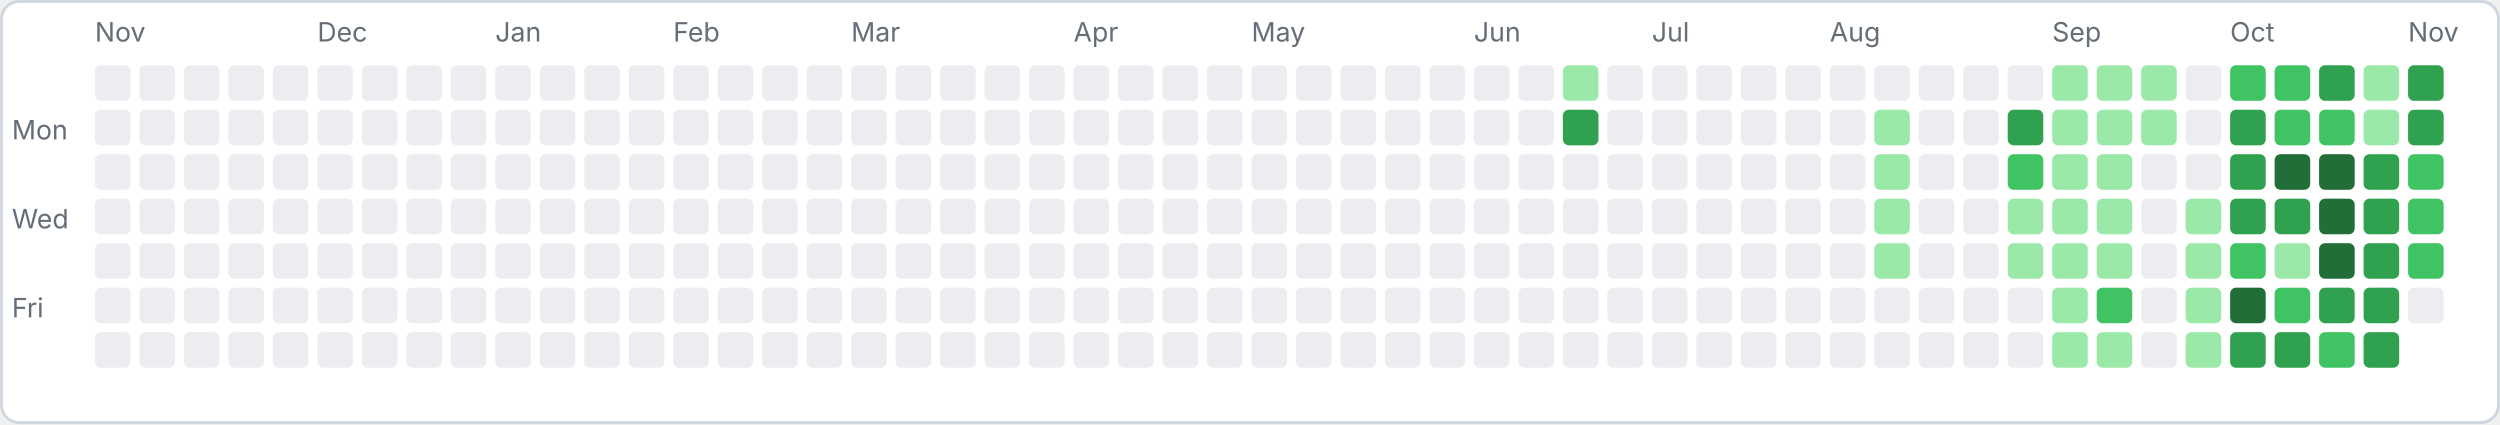
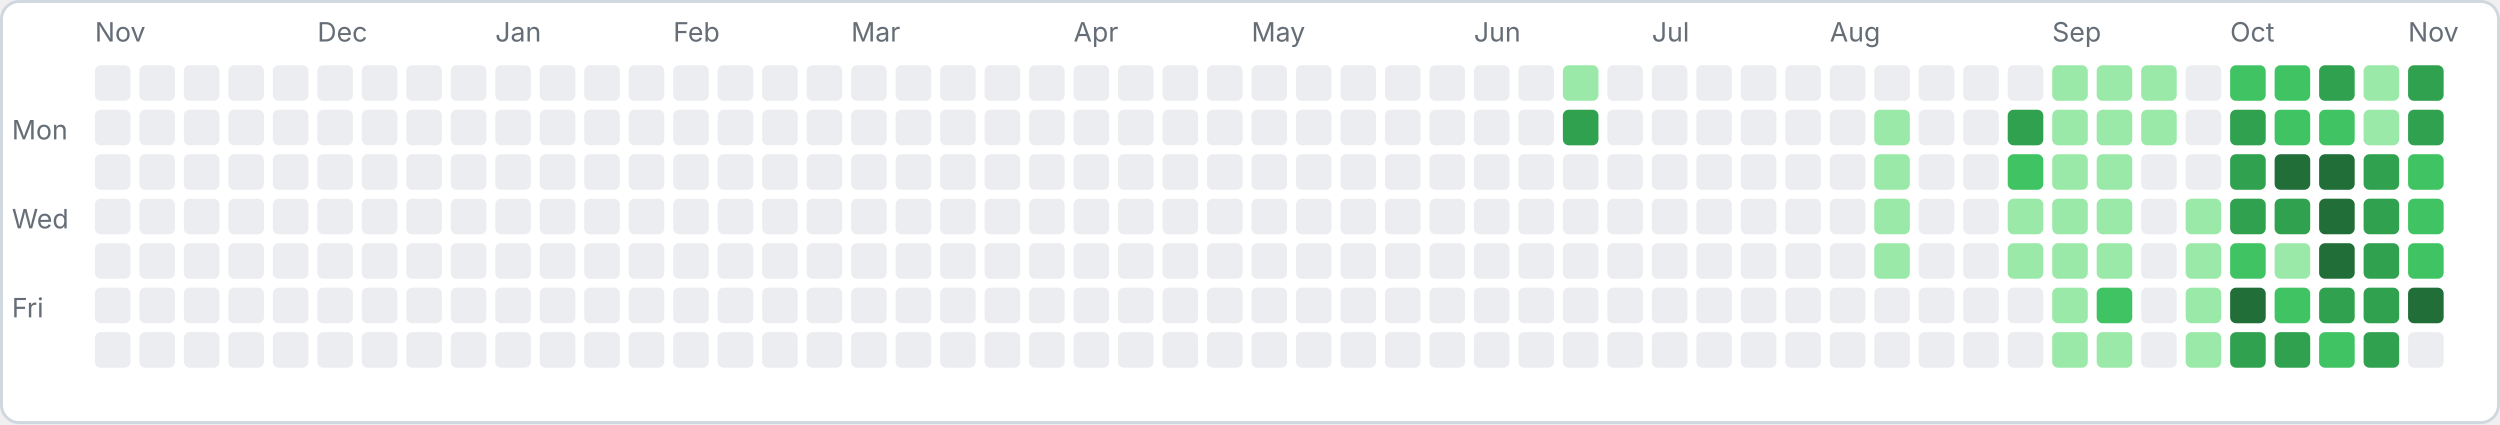
<svg xmlns="http://www.w3.org/2000/svg" width="843" height="143" viewBox="0 0 843 143">
  <rect x="0.5" y="0.5" width="842" height="142" rx="6" fill="#ffffff" stroke="#d0d7de" />
  <text x="4" y="47" font-family="-apple-system,sans-serif" font-size="9" fill="#656d76">Mon</text>
  <text x="4" y="77" font-family="-apple-system,sans-serif" font-size="9" fill="#656d76">Wed</text>
  <text x="4" y="107" font-family="-apple-system,sans-serif" font-size="9" fill="#656d76">Fri</text>
  <rect x="32" y="22" width="12" height="12" rx="2" fill="#ebedf0" />
  <rect x="32" y="37" width="12" height="12" rx="2" fill="#ebedf0" />
  <rect x="32" y="52" width="12" height="12" rx="2" fill="#ebedf0" />
  <rect x="32" y="67" width="12" height="12" rx="2" fill="#ebedf0" />
  <rect x="32" y="82" width="12" height="12" rx="2" fill="#ebedf0" />
  <rect x="32" y="97" width="12" height="12" rx="2" fill="#ebedf0" />
  <rect x="32" y="112" width="12" height="12" rx="2" fill="#ebedf0" />
  <text x="32" y="14" font-family="-apple-system,sans-serif" font-size="9" fill="#656d76">Nov</text>
  <rect x="47" y="22" width="12" height="12" rx="2" fill="#ebedf0" />
  <rect x="47" y="37" width="12" height="12" rx="2" fill="#ebedf0" />
  <rect x="47" y="52" width="12" height="12" rx="2" fill="#ebedf0" />
  <rect x="47" y="67" width="12" height="12" rx="2" fill="#ebedf0" />
  <rect x="47" y="82" width="12" height="12" rx="2" fill="#ebedf0" />
  <rect x="47" y="97" width="12" height="12" rx="2" fill="#ebedf0" />
  <rect x="47" y="112" width="12" height="12" rx="2" fill="#ebedf0" />
  <rect x="62" y="22" width="12" height="12" rx="2" fill="#ebedf0" />
  <rect x="62" y="37" width="12" height="12" rx="2" fill="#ebedf0" />
  <rect x="62" y="52" width="12" height="12" rx="2" fill="#ebedf0" />
  <rect x="62" y="67" width="12" height="12" rx="2" fill="#ebedf0" />
  <rect x="62" y="82" width="12" height="12" rx="2" fill="#ebedf0" />
  <rect x="62" y="97" width="12" height="12" rx="2" fill="#ebedf0" />
  <rect x="62" y="112" width="12" height="12" rx="2" fill="#ebedf0" />
  <rect x="77" y="22" width="12" height="12" rx="2" fill="#ebedf0" />
  <rect x="77" y="37" width="12" height="12" rx="2" fill="#ebedf0" />
  <rect x="77" y="52" width="12" height="12" rx="2" fill="#ebedf0" />
  <rect x="77" y="67" width="12" height="12" rx="2" fill="#ebedf0" />
  <rect x="77" y="82" width="12" height="12" rx="2" fill="#ebedf0" />
  <rect x="77" y="97" width="12" height="12" rx="2" fill="#ebedf0" />
  <rect x="77" y="112" width="12" height="12" rx="2" fill="#ebedf0" />
  <rect x="92" y="22" width="12" height="12" rx="2" fill="#ebedf0" />
  <rect x="92" y="37" width="12" height="12" rx="2" fill="#ebedf0" />
  <rect x="92" y="52" width="12" height="12" rx="2" fill="#ebedf0" />
  <rect x="92" y="67" width="12" height="12" rx="2" fill="#ebedf0" />
  <rect x="92" y="82" width="12" height="12" rx="2" fill="#ebedf0" />
  <rect x="92" y="97" width="12" height="12" rx="2" fill="#ebedf0" />
  <rect x="92" y="112" width="12" height="12" rx="2" fill="#ebedf0" />
  <rect x="107" y="22" width="12" height="12" rx="2" fill="#ebedf0" />
  <rect x="107" y="37" width="12" height="12" rx="2" fill="#ebedf0" />
  <rect x="107" y="52" width="12" height="12" rx="2" fill="#ebedf0" />
  <rect x="107" y="67" width="12" height="12" rx="2" fill="#ebedf0" />
  <rect x="107" y="82" width="12" height="12" rx="2" fill="#ebedf0" />
  <rect x="107" y="97" width="12" height="12" rx="2" fill="#ebedf0" />
  <rect x="107" y="112" width="12" height="12" rx="2" fill="#ebedf0" />
  <text x="107" y="14" font-family="-apple-system,sans-serif" font-size="9" fill="#656d76">Dec</text>
  <rect x="122" y="22" width="12" height="12" rx="2" fill="#ebedf0" />
  <rect x="122" y="37" width="12" height="12" rx="2" fill="#ebedf0" />
  <rect x="122" y="52" width="12" height="12" rx="2" fill="#ebedf0" />
  <rect x="122" y="67" width="12" height="12" rx="2" fill="#ebedf0" />
  <rect x="122" y="82" width="12" height="12" rx="2" fill="#ebedf0" />
  <rect x="122" y="97" width="12" height="12" rx="2" fill="#ebedf0" />
  <rect x="122" y="112" width="12" height="12" rx="2" fill="#ebedf0" />
  <rect x="137" y="22" width="12" height="12" rx="2" fill="#ebedf0" />
  <rect x="137" y="37" width="12" height="12" rx="2" fill="#ebedf0" />
  <rect x="137" y="52" width="12" height="12" rx="2" fill="#ebedf0" />
  <rect x="137" y="67" width="12" height="12" rx="2" fill="#ebedf0" />
  <rect x="137" y="82" width="12" height="12" rx="2" fill="#ebedf0" />
  <rect x="137" y="97" width="12" height="12" rx="2" fill="#ebedf0" />
  <rect x="137" y="112" width="12" height="12" rx="2" fill="#ebedf0" />
  <rect x="152" y="22" width="12" height="12" rx="2" fill="#ebedf0" />
  <rect x="152" y="37" width="12" height="12" rx="2" fill="#ebedf0" />
  <rect x="152" y="52" width="12" height="12" rx="2" fill="#ebedf0" />
  <rect x="152" y="67" width="12" height="12" rx="2" fill="#ebedf0" />
  <rect x="152" y="82" width="12" height="12" rx="2" fill="#ebedf0" />
  <rect x="152" y="97" width="12" height="12" rx="2" fill="#ebedf0" />
  <rect x="152" y="112" width="12" height="12" rx="2" fill="#ebedf0" />
  <rect x="167" y="22" width="12" height="12" rx="2" fill="#ebedf0" />
  <rect x="167" y="37" width="12" height="12" rx="2" fill="#ebedf0" />
  <rect x="167" y="52" width="12" height="12" rx="2" fill="#ebedf0" />
  <rect x="167" y="67" width="12" height="12" rx="2" fill="#ebedf0" />
  <rect x="167" y="82" width="12" height="12" rx="2" fill="#ebedf0" />
  <rect x="167" y="97" width="12" height="12" rx="2" fill="#ebedf0" />
  <rect x="167" y="112" width="12" height="12" rx="2" fill="#ebedf0" />
  <text x="167" y="14" font-family="-apple-system,sans-serif" font-size="9" fill="#656d76">Jan</text>
  <rect x="182" y="22" width="12" height="12" rx="2" fill="#ebedf0" />
  <rect x="182" y="37" width="12" height="12" rx="2" fill="#ebedf0" />
  <rect x="182" y="52" width="12" height="12" rx="2" fill="#ebedf0" />
  <rect x="182" y="67" width="12" height="12" rx="2" fill="#ebedf0" />
  <rect x="182" y="82" width="12" height="12" rx="2" fill="#ebedf0" />
  <rect x="182" y="97" width="12" height="12" rx="2" fill="#ebedf0" />
  <rect x="182" y="112" width="12" height="12" rx="2" fill="#ebedf0" />
  <rect x="197" y="22" width="12" height="12" rx="2" fill="#ebedf0" />
  <rect x="197" y="37" width="12" height="12" rx="2" fill="#ebedf0" />
  <rect x="197" y="52" width="12" height="12" rx="2" fill="#ebedf0" />
  <rect x="197" y="67" width="12" height="12" rx="2" fill="#ebedf0" />
  <rect x="197" y="82" width="12" height="12" rx="2" fill="#ebedf0" />
  <rect x="197" y="97" width="12" height="12" rx="2" fill="#ebedf0" />
  <rect x="197" y="112" width="12" height="12" rx="2" fill="#ebedf0" />
  <rect x="212" y="22" width="12" height="12" rx="2" fill="#ebedf0" />
  <rect x="212" y="37" width="12" height="12" rx="2" fill="#ebedf0" />
  <rect x="212" y="52" width="12" height="12" rx="2" fill="#ebedf0" />
  <rect x="212" y="67" width="12" height="12" rx="2" fill="#ebedf0" />
  <rect x="212" y="82" width="12" height="12" rx="2" fill="#ebedf0" />
  <rect x="212" y="97" width="12" height="12" rx="2" fill="#ebedf0" />
  <rect x="212" y="112" width="12" height="12" rx="2" fill="#ebedf0" />
  <rect x="227" y="22" width="12" height="12" rx="2" fill="#ebedf0" />
  <rect x="227" y="37" width="12" height="12" rx="2" fill="#ebedf0" />
  <rect x="227" y="52" width="12" height="12" rx="2" fill="#ebedf0" />
  <rect x="227" y="67" width="12" height="12" rx="2" fill="#ebedf0" />
  <rect x="227" y="82" width="12" height="12" rx="2" fill="#ebedf0" />
  <rect x="227" y="97" width="12" height="12" rx="2" fill="#ebedf0" />
  <rect x="227" y="112" width="12" height="12" rx="2" fill="#ebedf0" />
  <text x="227" y="14" font-family="-apple-system,sans-serif" font-size="9" fill="#656d76">Feb</text>
  <rect x="242" y="22" width="12" height="12" rx="2" fill="#ebedf0" />
  <rect x="242" y="37" width="12" height="12" rx="2" fill="#ebedf0" />
  <rect x="242" y="52" width="12" height="12" rx="2" fill="#ebedf0" />
  <rect x="242" y="67" width="12" height="12" rx="2" fill="#ebedf0" />
  <rect x="242" y="82" width="12" height="12" rx="2" fill="#ebedf0" />
  <rect x="242" y="97" width="12" height="12" rx="2" fill="#ebedf0" />
  <rect x="242" y="112" width="12" height="12" rx="2" fill="#ebedf0" />
  <rect x="257" y="22" width="12" height="12" rx="2" fill="#ebedf0" />
  <rect x="257" y="37" width="12" height="12" rx="2" fill="#ebedf0" />
  <rect x="257" y="52" width="12" height="12" rx="2" fill="#ebedf0" />
  <rect x="257" y="67" width="12" height="12" rx="2" fill="#ebedf0" />
  <rect x="257" y="82" width="12" height="12" rx="2" fill="#ebedf0" />
  <rect x="257" y="97" width="12" height="12" rx="2" fill="#ebedf0" />
  <rect x="257" y="112" width="12" height="12" rx="2" fill="#ebedf0" />
  <rect x="272" y="22" width="12" height="12" rx="2" fill="#ebedf0" />
  <rect x="272" y="37" width="12" height="12" rx="2" fill="#ebedf0" />
  <rect x="272" y="52" width="12" height="12" rx="2" fill="#ebedf0" />
  <rect x="272" y="67" width="12" height="12" rx="2" fill="#ebedf0" />
  <rect x="272" y="82" width="12" height="12" rx="2" fill="#ebedf0" />
  <rect x="272" y="97" width="12" height="12" rx="2" fill="#ebedf0" />
  <rect x="272" y="112" width="12" height="12" rx="2" fill="#ebedf0" />
  <rect x="287" y="22" width="12" height="12" rx="2" fill="#ebedf0" />
  <rect x="287" y="37" width="12" height="12" rx="2" fill="#ebedf0" />
  <rect x="287" y="52" width="12" height="12" rx="2" fill="#ebedf0" />
  <rect x="287" y="67" width="12" height="12" rx="2" fill="#ebedf0" />
  <rect x="287" y="82" width="12" height="12" rx="2" fill="#ebedf0" />
  <rect x="287" y="97" width="12" height="12" rx="2" fill="#ebedf0" />
  <rect x="287" y="112" width="12" height="12" rx="2" fill="#ebedf0" />
  <text x="287" y="14" font-family="-apple-system,sans-serif" font-size="9" fill="#656d76">Mar</text>
  <rect x="302" y="22" width="12" height="12" rx="2" fill="#ebedf0" />
  <rect x="302" y="37" width="12" height="12" rx="2" fill="#ebedf0" />
  <rect x="302" y="52" width="12" height="12" rx="2" fill="#ebedf0" />
  <rect x="302" y="67" width="12" height="12" rx="2" fill="#ebedf0" />
  <rect x="302" y="82" width="12" height="12" rx="2" fill="#ebedf0" />
  <rect x="302" y="97" width="12" height="12" rx="2" fill="#ebedf0" />
  <rect x="302" y="112" width="12" height="12" rx="2" fill="#ebedf0" />
  <rect x="317" y="22" width="12" height="12" rx="2" fill="#ebedf0" />
  <rect x="317" y="37" width="12" height="12" rx="2" fill="#ebedf0" />
  <rect x="317" y="52" width="12" height="12" rx="2" fill="#ebedf0" />
  <rect x="317" y="67" width="12" height="12" rx="2" fill="#ebedf0" />
  <rect x="317" y="82" width="12" height="12" rx="2" fill="#ebedf0" />
  <rect x="317" y="97" width="12" height="12" rx="2" fill="#ebedf0" />
  <rect x="317" y="112" width="12" height="12" rx="2" fill="#ebedf0" />
  <rect x="332" y="22" width="12" height="12" rx="2" fill="#ebedf0" />
  <rect x="332" y="37" width="12" height="12" rx="2" fill="#ebedf0" />
  <rect x="332" y="52" width="12" height="12" rx="2" fill="#ebedf0" />
  <rect x="332" y="67" width="12" height="12" rx="2" fill="#ebedf0" />
  <rect x="332" y="82" width="12" height="12" rx="2" fill="#ebedf0" />
  <rect x="332" y="97" width="12" height="12" rx="2" fill="#ebedf0" />
  <rect x="332" y="112" width="12" height="12" rx="2" fill="#ebedf0" />
  <rect x="347" y="22" width="12" height="12" rx="2" fill="#ebedf0" />
  <rect x="347" y="37" width="12" height="12" rx="2" fill="#ebedf0" />
  <rect x="347" y="52" width="12" height="12" rx="2" fill="#ebedf0" />
  <rect x="347" y="67" width="12" height="12" rx="2" fill="#ebedf0" />
  <rect x="347" y="82" width="12" height="12" rx="2" fill="#ebedf0" />
  <rect x="347" y="97" width="12" height="12" rx="2" fill="#ebedf0" />
  <rect x="347" y="112" width="12" height="12" rx="2" fill="#ebedf0" />
  <rect x="362" y="22" width="12" height="12" rx="2" fill="#ebedf0" />
  <rect x="362" y="37" width="12" height="12" rx="2" fill="#ebedf0" />
  <rect x="362" y="52" width="12" height="12" rx="2" fill="#ebedf0" />
  <rect x="362" y="67" width="12" height="12" rx="2" fill="#ebedf0" />
  <rect x="362" y="82" width="12" height="12" rx="2" fill="#ebedf0" />
  <rect x="362" y="97" width="12" height="12" rx="2" fill="#ebedf0" />
  <rect x="362" y="112" width="12" height="12" rx="2" fill="#ebedf0" />
  <text x="362" y="14" font-family="-apple-system,sans-serif" font-size="9" fill="#656d76">Apr</text>
  <rect x="377" y="22" width="12" height="12" rx="2" fill="#ebedf0" />
  <rect x="377" y="37" width="12" height="12" rx="2" fill="#ebedf0" />
  <rect x="377" y="52" width="12" height="12" rx="2" fill="#ebedf0" />
  <rect x="377" y="67" width="12" height="12" rx="2" fill="#ebedf0" />
  <rect x="377" y="82" width="12" height="12" rx="2" fill="#ebedf0" />
  <rect x="377" y="97" width="12" height="12" rx="2" fill="#ebedf0" />
  <rect x="377" y="112" width="12" height="12" rx="2" fill="#ebedf0" />
  <rect x="392" y="22" width="12" height="12" rx="2" fill="#ebedf0" />
  <rect x="392" y="37" width="12" height="12" rx="2" fill="#ebedf0" />
  <rect x="392" y="52" width="12" height="12" rx="2" fill="#ebedf0" />
  <rect x="392" y="67" width="12" height="12" rx="2" fill="#ebedf0" />
  <rect x="392" y="82" width="12" height="12" rx="2" fill="#ebedf0" />
  <rect x="392" y="97" width="12" height="12" rx="2" fill="#ebedf0" />
  <rect x="392" y="112" width="12" height="12" rx="2" fill="#ebedf0" />
  <rect x="407" y="22" width="12" height="12" rx="2" fill="#ebedf0" />
  <rect x="407" y="37" width="12" height="12" rx="2" fill="#ebedf0" />
  <rect x="407" y="52" width="12" height="12" rx="2" fill="#ebedf0" />
  <rect x="407" y="67" width="12" height="12" rx="2" fill="#ebedf0" />
  <rect x="407" y="82" width="12" height="12" rx="2" fill="#ebedf0" />
  <rect x="407" y="97" width="12" height="12" rx="2" fill="#ebedf0" />
  <rect x="407" y="112" width="12" height="12" rx="2" fill="#ebedf0" />
  <rect x="422" y="22" width="12" height="12" rx="2" fill="#ebedf0" />
  <rect x="422" y="37" width="12" height="12" rx="2" fill="#ebedf0" />
  <rect x="422" y="52" width="12" height="12" rx="2" fill="#ebedf0" />
  <rect x="422" y="67" width="12" height="12" rx="2" fill="#ebedf0" />
  <rect x="422" y="82" width="12" height="12" rx="2" fill="#ebedf0" />
  <rect x="422" y="97" width="12" height="12" rx="2" fill="#ebedf0" />
  <rect x="422" y="112" width="12" height="12" rx="2" fill="#ebedf0" />
  <text x="422" y="14" font-family="-apple-system,sans-serif" font-size="9" fill="#656d76">May</text>
  <rect x="437" y="22" width="12" height="12" rx="2" fill="#ebedf0" />
  <rect x="437" y="37" width="12" height="12" rx="2" fill="#ebedf0" />
  <rect x="437" y="52" width="12" height="12" rx="2" fill="#ebedf0" />
  <rect x="437" y="67" width="12" height="12" rx="2" fill="#ebedf0" />
  <rect x="437" y="82" width="12" height="12" rx="2" fill="#ebedf0" />
  <rect x="437" y="97" width="12" height="12" rx="2" fill="#ebedf0" />
  <rect x="437" y="112" width="12" height="12" rx="2" fill="#ebedf0" />
  <rect x="452" y="22" width="12" height="12" rx="2" fill="#ebedf0" />
  <rect x="452" y="37" width="12" height="12" rx="2" fill="#ebedf0" />
  <rect x="452" y="52" width="12" height="12" rx="2" fill="#ebedf0" />
  <rect x="452" y="67" width="12" height="12" rx="2" fill="#ebedf0" />
  <rect x="452" y="82" width="12" height="12" rx="2" fill="#ebedf0" />
  <rect x="452" y="97" width="12" height="12" rx="2" fill="#ebedf0" />
  <rect x="452" y="112" width="12" height="12" rx="2" fill="#ebedf0" />
  <rect x="467" y="22" width="12" height="12" rx="2" fill="#ebedf0" />
  <rect x="467" y="37" width="12" height="12" rx="2" fill="#ebedf0" />
  <rect x="467" y="52" width="12" height="12" rx="2" fill="#ebedf0" />
  <rect x="467" y="67" width="12" height="12" rx="2" fill="#ebedf0" />
  <rect x="467" y="82" width="12" height="12" rx="2" fill="#ebedf0" />
  <rect x="467" y="97" width="12" height="12" rx="2" fill="#ebedf0" />
  <rect x="467" y="112" width="12" height="12" rx="2" fill="#ebedf0" />
  <rect x="482" y="22" width="12" height="12" rx="2" fill="#ebedf0" />
  <rect x="482" y="37" width="12" height="12" rx="2" fill="#ebedf0" />
  <rect x="482" y="52" width="12" height="12" rx="2" fill="#ebedf0" />
  <rect x="482" y="67" width="12" height="12" rx="2" fill="#ebedf0" />
  <rect x="482" y="82" width="12" height="12" rx="2" fill="#ebedf0" />
  <rect x="482" y="97" width="12" height="12" rx="2" fill="#ebedf0" />
  <rect x="482" y="112" width="12" height="12" rx="2" fill="#ebedf0" />
  <rect x="497" y="22" width="12" height="12" rx="2" fill="#ebedf0" />
  <rect x="497" y="37" width="12" height="12" rx="2" fill="#ebedf0" />
  <rect x="497" y="52" width="12" height="12" rx="2" fill="#ebedf0" />
  <rect x="497" y="67" width="12" height="12" rx="2" fill="#ebedf0" />
  <rect x="497" y="82" width="12" height="12" rx="2" fill="#ebedf0" />
  <rect x="497" y="97" width="12" height="12" rx="2" fill="#ebedf0" />
  <rect x="497" y="112" width="12" height="12" rx="2" fill="#ebedf0" />
  <text x="497" y="14" font-family="-apple-system,sans-serif" font-size="9" fill="#656d76">Jun</text>
  <rect x="512" y="22" width="12" height="12" rx="2" fill="#ebedf0" />
  <rect x="512" y="37" width="12" height="12" rx="2" fill="#ebedf0" />
  <rect x="512" y="52" width="12" height="12" rx="2" fill="#ebedf0" />
  <rect x="512" y="67" width="12" height="12" rx="2" fill="#ebedf0" />
  <rect x="512" y="82" width="12" height="12" rx="2" fill="#ebedf0" />
  <rect x="512" y="97" width="12" height="12" rx="2" fill="#ebedf0" />
  <rect x="512" y="112" width="12" height="12" rx="2" fill="#ebedf0" />
  <rect x="527" y="22" width="12" height="12" rx="2" fill="#9be9a8" />
  <rect x="527" y="37" width="12" height="12" rx="2" fill="#30a14e" />
  <rect x="527" y="52" width="12" height="12" rx="2" fill="#ebedf0" />
  <rect x="527" y="67" width="12" height="12" rx="2" fill="#ebedf0" />
  <rect x="527" y="82" width="12" height="12" rx="2" fill="#ebedf0" />
  <rect x="527" y="97" width="12" height="12" rx="2" fill="#ebedf0" />
  <rect x="527" y="112" width="12" height="12" rx="2" fill="#ebedf0" />
  <rect x="542" y="22" width="12" height="12" rx="2" fill="#ebedf0" />
  <rect x="542" y="37" width="12" height="12" rx="2" fill="#ebedf0" />
  <rect x="542" y="52" width="12" height="12" rx="2" fill="#ebedf0" />
  <rect x="542" y="67" width="12" height="12" rx="2" fill="#ebedf0" />
  <rect x="542" y="82" width="12" height="12" rx="2" fill="#ebedf0" />
  <rect x="542" y="97" width="12" height="12" rx="2" fill="#ebedf0" />
  <rect x="542" y="112" width="12" height="12" rx="2" fill="#ebedf0" />
  <rect x="557" y="22" width="12" height="12" rx="2" fill="#ebedf0" />
  <rect x="557" y="37" width="12" height="12" rx="2" fill="#ebedf0" />
  <rect x="557" y="52" width="12" height="12" rx="2" fill="#ebedf0" />
  <rect x="557" y="67" width="12" height="12" rx="2" fill="#ebedf0" />
  <rect x="557" y="82" width="12" height="12" rx="2" fill="#ebedf0" />
  <rect x="557" y="97" width="12" height="12" rx="2" fill="#ebedf0" />
  <rect x="557" y="112" width="12" height="12" rx="2" fill="#ebedf0" />
  <text x="557" y="14" font-family="-apple-system,sans-serif" font-size="9" fill="#656d76">Jul</text>
  <rect x="572" y="22" width="12" height="12" rx="2" fill="#ebedf0" />
  <rect x="572" y="37" width="12" height="12" rx="2" fill="#ebedf0" />
  <rect x="572" y="52" width="12" height="12" rx="2" fill="#ebedf0" />
  <rect x="572" y="67" width="12" height="12" rx="2" fill="#ebedf0" />
  <rect x="572" y="82" width="12" height="12" rx="2" fill="#ebedf0" />
  <rect x="572" y="97" width="12" height="12" rx="2" fill="#ebedf0" />
  <rect x="572" y="112" width="12" height="12" rx="2" fill="#ebedf0" />
  <rect x="587" y="22" width="12" height="12" rx="2" fill="#ebedf0" />
  <rect x="587" y="37" width="12" height="12" rx="2" fill="#ebedf0" />
  <rect x="587" y="52" width="12" height="12" rx="2" fill="#ebedf0" />
  <rect x="587" y="67" width="12" height="12" rx="2" fill="#ebedf0" />
  <rect x="587" y="82" width="12" height="12" rx="2" fill="#ebedf0" />
  <rect x="587" y="97" width="12" height="12" rx="2" fill="#ebedf0" />
  <rect x="587" y="112" width="12" height="12" rx="2" fill="#ebedf0" />
  <rect x="602" y="22" width="12" height="12" rx="2" fill="#ebedf0" />
  <rect x="602" y="37" width="12" height="12" rx="2" fill="#ebedf0" />
  <rect x="602" y="52" width="12" height="12" rx="2" fill="#ebedf0" />
  <rect x="602" y="67" width="12" height="12" rx="2" fill="#ebedf0" />
  <rect x="602" y="82" width="12" height="12" rx="2" fill="#ebedf0" />
  <rect x="602" y="97" width="12" height="12" rx="2" fill="#ebedf0" />
  <rect x="602" y="112" width="12" height="12" rx="2" fill="#ebedf0" />
  <rect x="617" y="22" width="12" height="12" rx="2" fill="#ebedf0" />
  <rect x="617" y="37" width="12" height="12" rx="2" fill="#ebedf0" />
  <rect x="617" y="52" width="12" height="12" rx="2" fill="#ebedf0" />
  <rect x="617" y="67" width="12" height="12" rx="2" fill="#ebedf0" />
  <rect x="617" y="82" width="12" height="12" rx="2" fill="#ebedf0" />
  <rect x="617" y="97" width="12" height="12" rx="2" fill="#ebedf0" />
  <rect x="617" y="112" width="12" height="12" rx="2" fill="#ebedf0" />
  <text x="617" y="14" font-family="-apple-system,sans-serif" font-size="9" fill="#656d76">Aug</text>
  <rect x="632" y="22" width="12" height="12" rx="2" fill="#ebedf0" />
  <rect x="632" y="37" width="12" height="12" rx="2" fill="#9be9a8" />
  <rect x="632" y="52" width="12" height="12" rx="2" fill="#9be9a8" />
  <rect x="632" y="67" width="12" height="12" rx="2" fill="#9be9a8" />
  <rect x="632" y="82" width="12" height="12" rx="2" fill="#9be9a8" />
  <rect x="632" y="97" width="12" height="12" rx="2" fill="#ebedf0" />
  <rect x="632" y="112" width="12" height="12" rx="2" fill="#ebedf0" />
  <rect x="647" y="22" width="12" height="12" rx="2" fill="#ebedf0" />
  <rect x="647" y="37" width="12" height="12" rx="2" fill="#ebedf0" />
  <rect x="647" y="52" width="12" height="12" rx="2" fill="#ebedf0" />
  <rect x="647" y="67" width="12" height="12" rx="2" fill="#ebedf0" />
  <rect x="647" y="82" width="12" height="12" rx="2" fill="#ebedf0" />
  <rect x="647" y="97" width="12" height="12" rx="2" fill="#ebedf0" />
  <rect x="647" y="112" width="12" height="12" rx="2" fill="#ebedf0" />
  <rect x="662" y="22" width="12" height="12" rx="2" fill="#ebedf0" />
  <rect x="662" y="37" width="12" height="12" rx="2" fill="#ebedf0" />
  <rect x="662" y="52" width="12" height="12" rx="2" fill="#ebedf0" />
  <rect x="662" y="67" width="12" height="12" rx="2" fill="#ebedf0" />
  <rect x="662" y="82" width="12" height="12" rx="2" fill="#ebedf0" />
  <rect x="662" y="97" width="12" height="12" rx="2" fill="#ebedf0" />
  <rect x="662" y="112" width="12" height="12" rx="2" fill="#ebedf0" />
  <rect x="677" y="22" width="12" height="12" rx="2" fill="#ebedf0" />
  <rect x="677" y="37" width="12" height="12" rx="2" fill="#30a14e" />
  <rect x="677" y="52" width="12" height="12" rx="2" fill="#40c463" />
  <rect x="677" y="67" width="12" height="12" rx="2" fill="#9be9a8" />
  <rect x="677" y="82" width="12" height="12" rx="2" fill="#9be9a8" />
  <rect x="677" y="97" width="12" height="12" rx="2" fill="#ebedf0" />
  <rect x="677" y="112" width="12" height="12" rx="2" fill="#ebedf0" />
  <rect x="692" y="22" width="12" height="12" rx="2" fill="#9be9a8" />
  <rect x="692" y="37" width="12" height="12" rx="2" fill="#9be9a8" />
  <rect x="692" y="52" width="12" height="12" rx="2" fill="#9be9a8" />
  <rect x="692" y="67" width="12" height="12" rx="2" fill="#9be9a8" />
  <rect x="692" y="82" width="12" height="12" rx="2" fill="#9be9a8" />
  <rect x="692" y="97" width="12" height="12" rx="2" fill="#9be9a8" />
  <rect x="692" y="112" width="12" height="12" rx="2" fill="#9be9a8" />
  <text x="692" y="14" font-family="-apple-system,sans-serif" font-size="9" fill="#656d76">Sep</text>
  <rect x="707" y="22" width="12" height="12" rx="2" fill="#9be9a8" />
  <rect x="707" y="37" width="12" height="12" rx="2" fill="#9be9a8" />
  <rect x="707" y="52" width="12" height="12" rx="2" fill="#9be9a8" />
  <rect x="707" y="67" width="12" height="12" rx="2" fill="#9be9a8" />
  <rect x="707" y="82" width="12" height="12" rx="2" fill="#9be9a8" />
  <rect x="707" y="97" width="12" height="12" rx="2" fill="#40c463" />
  <rect x="707" y="112" width="12" height="12" rx="2" fill="#9be9a8" />
  <rect x="722" y="22" width="12" height="12" rx="2" fill="#9be9a8" />
  <rect x="722" y="37" width="12" height="12" rx="2" fill="#9be9a8" />
  <rect x="722" y="52" width="12" height="12" rx="2" fill="#ebedf0" />
  <rect x="722" y="67" width="12" height="12" rx="2" fill="#ebedf0" />
  <rect x="722" y="82" width="12" height="12" rx="2" fill="#ebedf0" />
  <rect x="722" y="97" width="12" height="12" rx="2" fill="#ebedf0" />
  <rect x="722" y="112" width="12" height="12" rx="2" fill="#ebedf0" />
  <rect x="737" y="22" width="12" height="12" rx="2" fill="#ebedf0" />
  <rect x="737" y="37" width="12" height="12" rx="2" fill="#ebedf0" />
  <rect x="737" y="52" width="12" height="12" rx="2" fill="#ebedf0" />
  <rect x="737" y="67" width="12" height="12" rx="2" fill="#9be9a8" />
  <rect x="737" y="82" width="12" height="12" rx="2" fill="#9be9a8" />
  <rect x="737" y="97" width="12" height="12" rx="2" fill="#9be9a8" />
  <rect x="737" y="112" width="12" height="12" rx="2" fill="#9be9a8" />
  <rect x="752" y="22" width="12" height="12" rx="2" fill="#40c463" />
  <rect x="752" y="37" width="12" height="12" rx="2" fill="#30a14e" />
  <rect x="752" y="52" width="12" height="12" rx="2" fill="#30a14e" />
  <rect x="752" y="67" width="12" height="12" rx="2" fill="#30a14e" />
  <rect x="752" y="82" width="12" height="12" rx="2" fill="#40c463" />
  <rect x="752" y="97" width="12" height="12" rx="2" fill="#216e39" />
  <rect x="752" y="112" width="12" height="12" rx="2" fill="#30a14e" />
  <text x="752" y="14" font-family="-apple-system,sans-serif" font-size="9" fill="#656d76">Oct</text>
  <rect x="767" y="22" width="12" height="12" rx="2" fill="#40c463" />
  <rect x="767" y="37" width="12" height="12" rx="2" fill="#40c463" />
  <rect x="767" y="52" width="12" height="12" rx="2" fill="#216e39" />
  <rect x="767" y="67" width="12" height="12" rx="2" fill="#30a14e" />
  <rect x="767" y="82" width="12" height="12" rx="2" fill="#9be9a8" />
  <rect x="767" y="97" width="12" height="12" rx="2" fill="#40c463" />
  <rect x="767" y="112" width="12" height="12" rx="2" fill="#30a14e" />
  <rect x="782" y="22" width="12" height="12" rx="2" fill="#30a14e" />
  <rect x="782" y="37" width="12" height="12" rx="2" fill="#40c463" />
  <rect x="782" y="52" width="12" height="12" rx="2" fill="#216e39" />
  <rect x="782" y="67" width="12" height="12" rx="2" fill="#216e39" />
  <rect x="782" y="82" width="12" height="12" rx="2" fill="#216e39" />
  <rect x="782" y="97" width="12" height="12" rx="2" fill="#30a14e" />
  <rect x="782" y="112" width="12" height="12" rx="2" fill="#40c463" />
  <rect x="797" y="22" width="12" height="12" rx="2" fill="#9be9a8" />
  <rect x="797" y="37" width="12" height="12" rx="2" fill="#9be9a8" />
  <rect x="797" y="52" width="12" height="12" rx="2" fill="#30a14e" />
  <rect x="797" y="67" width="12" height="12" rx="2" fill="#30a14e" />
  <rect x="797" y="82" width="12" height="12" rx="2" fill="#30a14e" />
  <rect x="797" y="97" width="12" height="12" rx="2" fill="#30a14e" />
  <rect x="797" y="112" width="12" height="12" rx="2" fill="#30a14e" />
  <rect x="812" y="22" width="12" height="12" rx="2" fill="#30a14e" />
  <rect x="812" y="37" width="12" height="12" rx="2" fill="#30a14e" />
  <rect x="812" y="52" width="12" height="12" rx="2" fill="#40c463" />
  <rect x="812" y="67" width="12" height="12" rx="2" fill="#40c463" />
  <rect x="812" y="82" width="12" height="12" rx="2" fill="#40c463" />
-   <rect x="812" y="97" width="12" height="12" rx="2" fill="#ebedf0" />
+   <rect x="812" y="97" width="12" height="12" rx="2" fill="#216e39" />
+   <rect x="812" y="112" width="12" height="12" rx="2" fill="#ebedf0" />
  <text x="812" y="14" font-family="-apple-system,sans-serif" font-size="9" fill="#656d76">Nov</text>
</svg>
